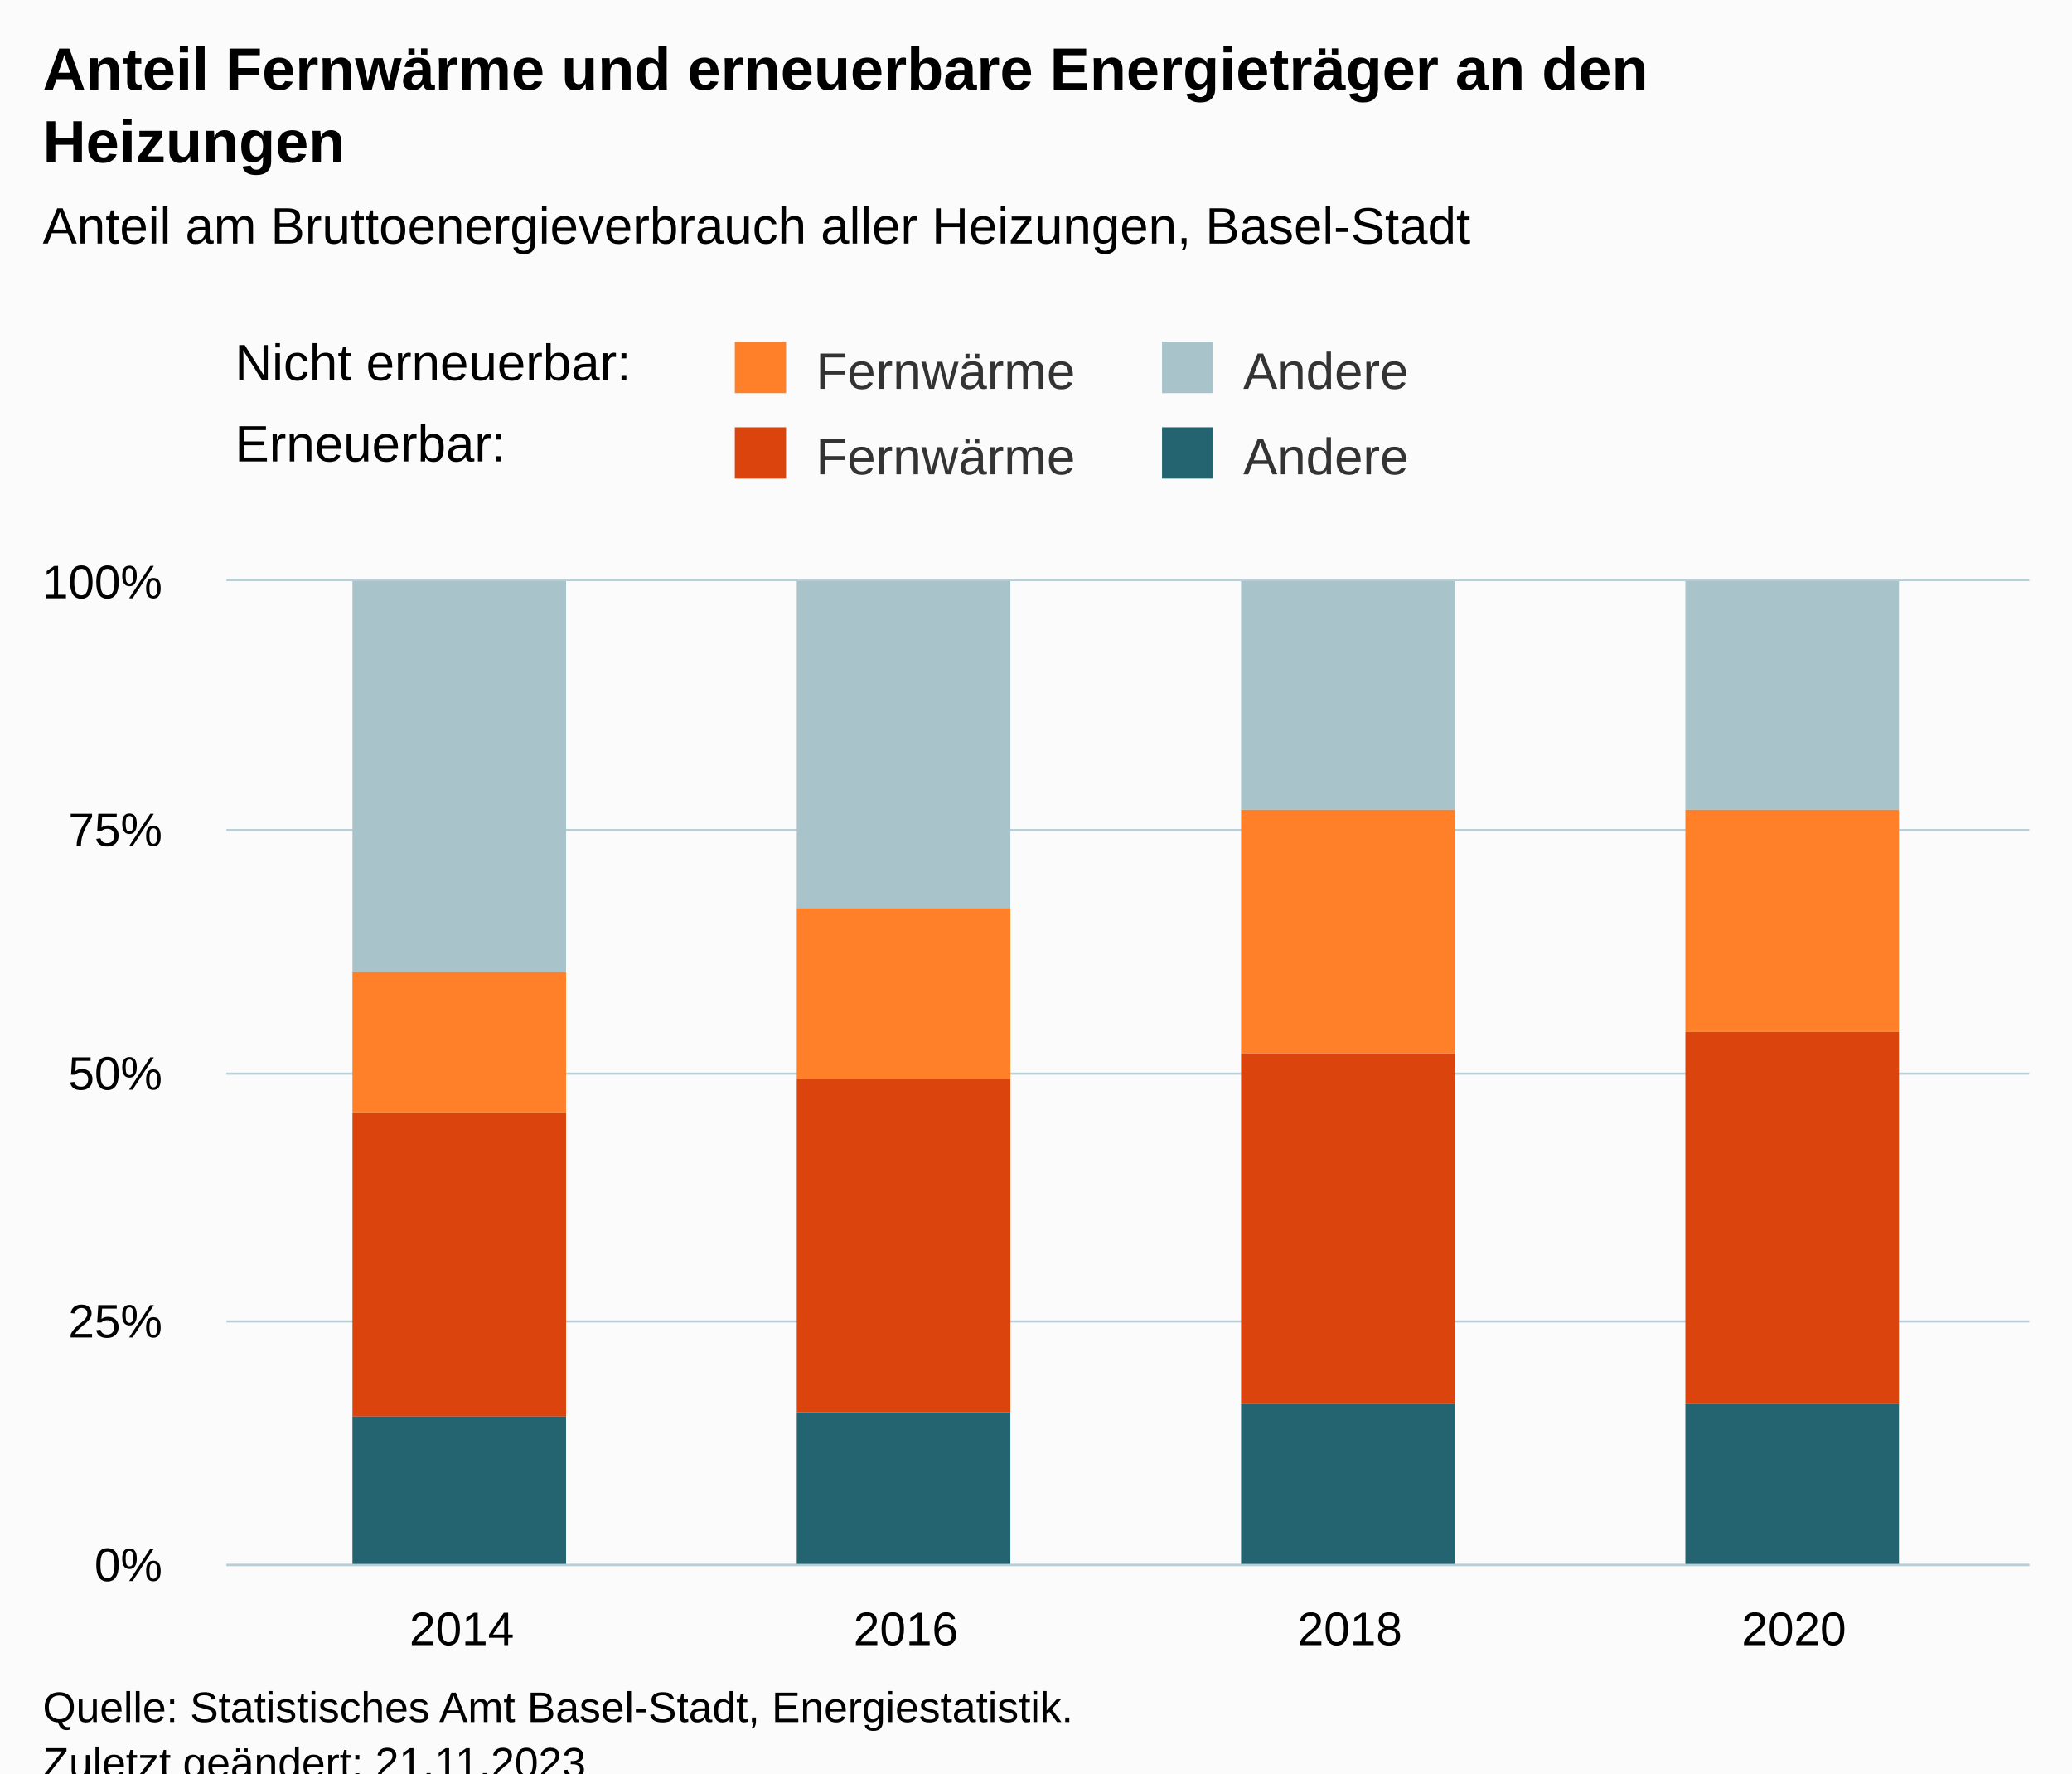
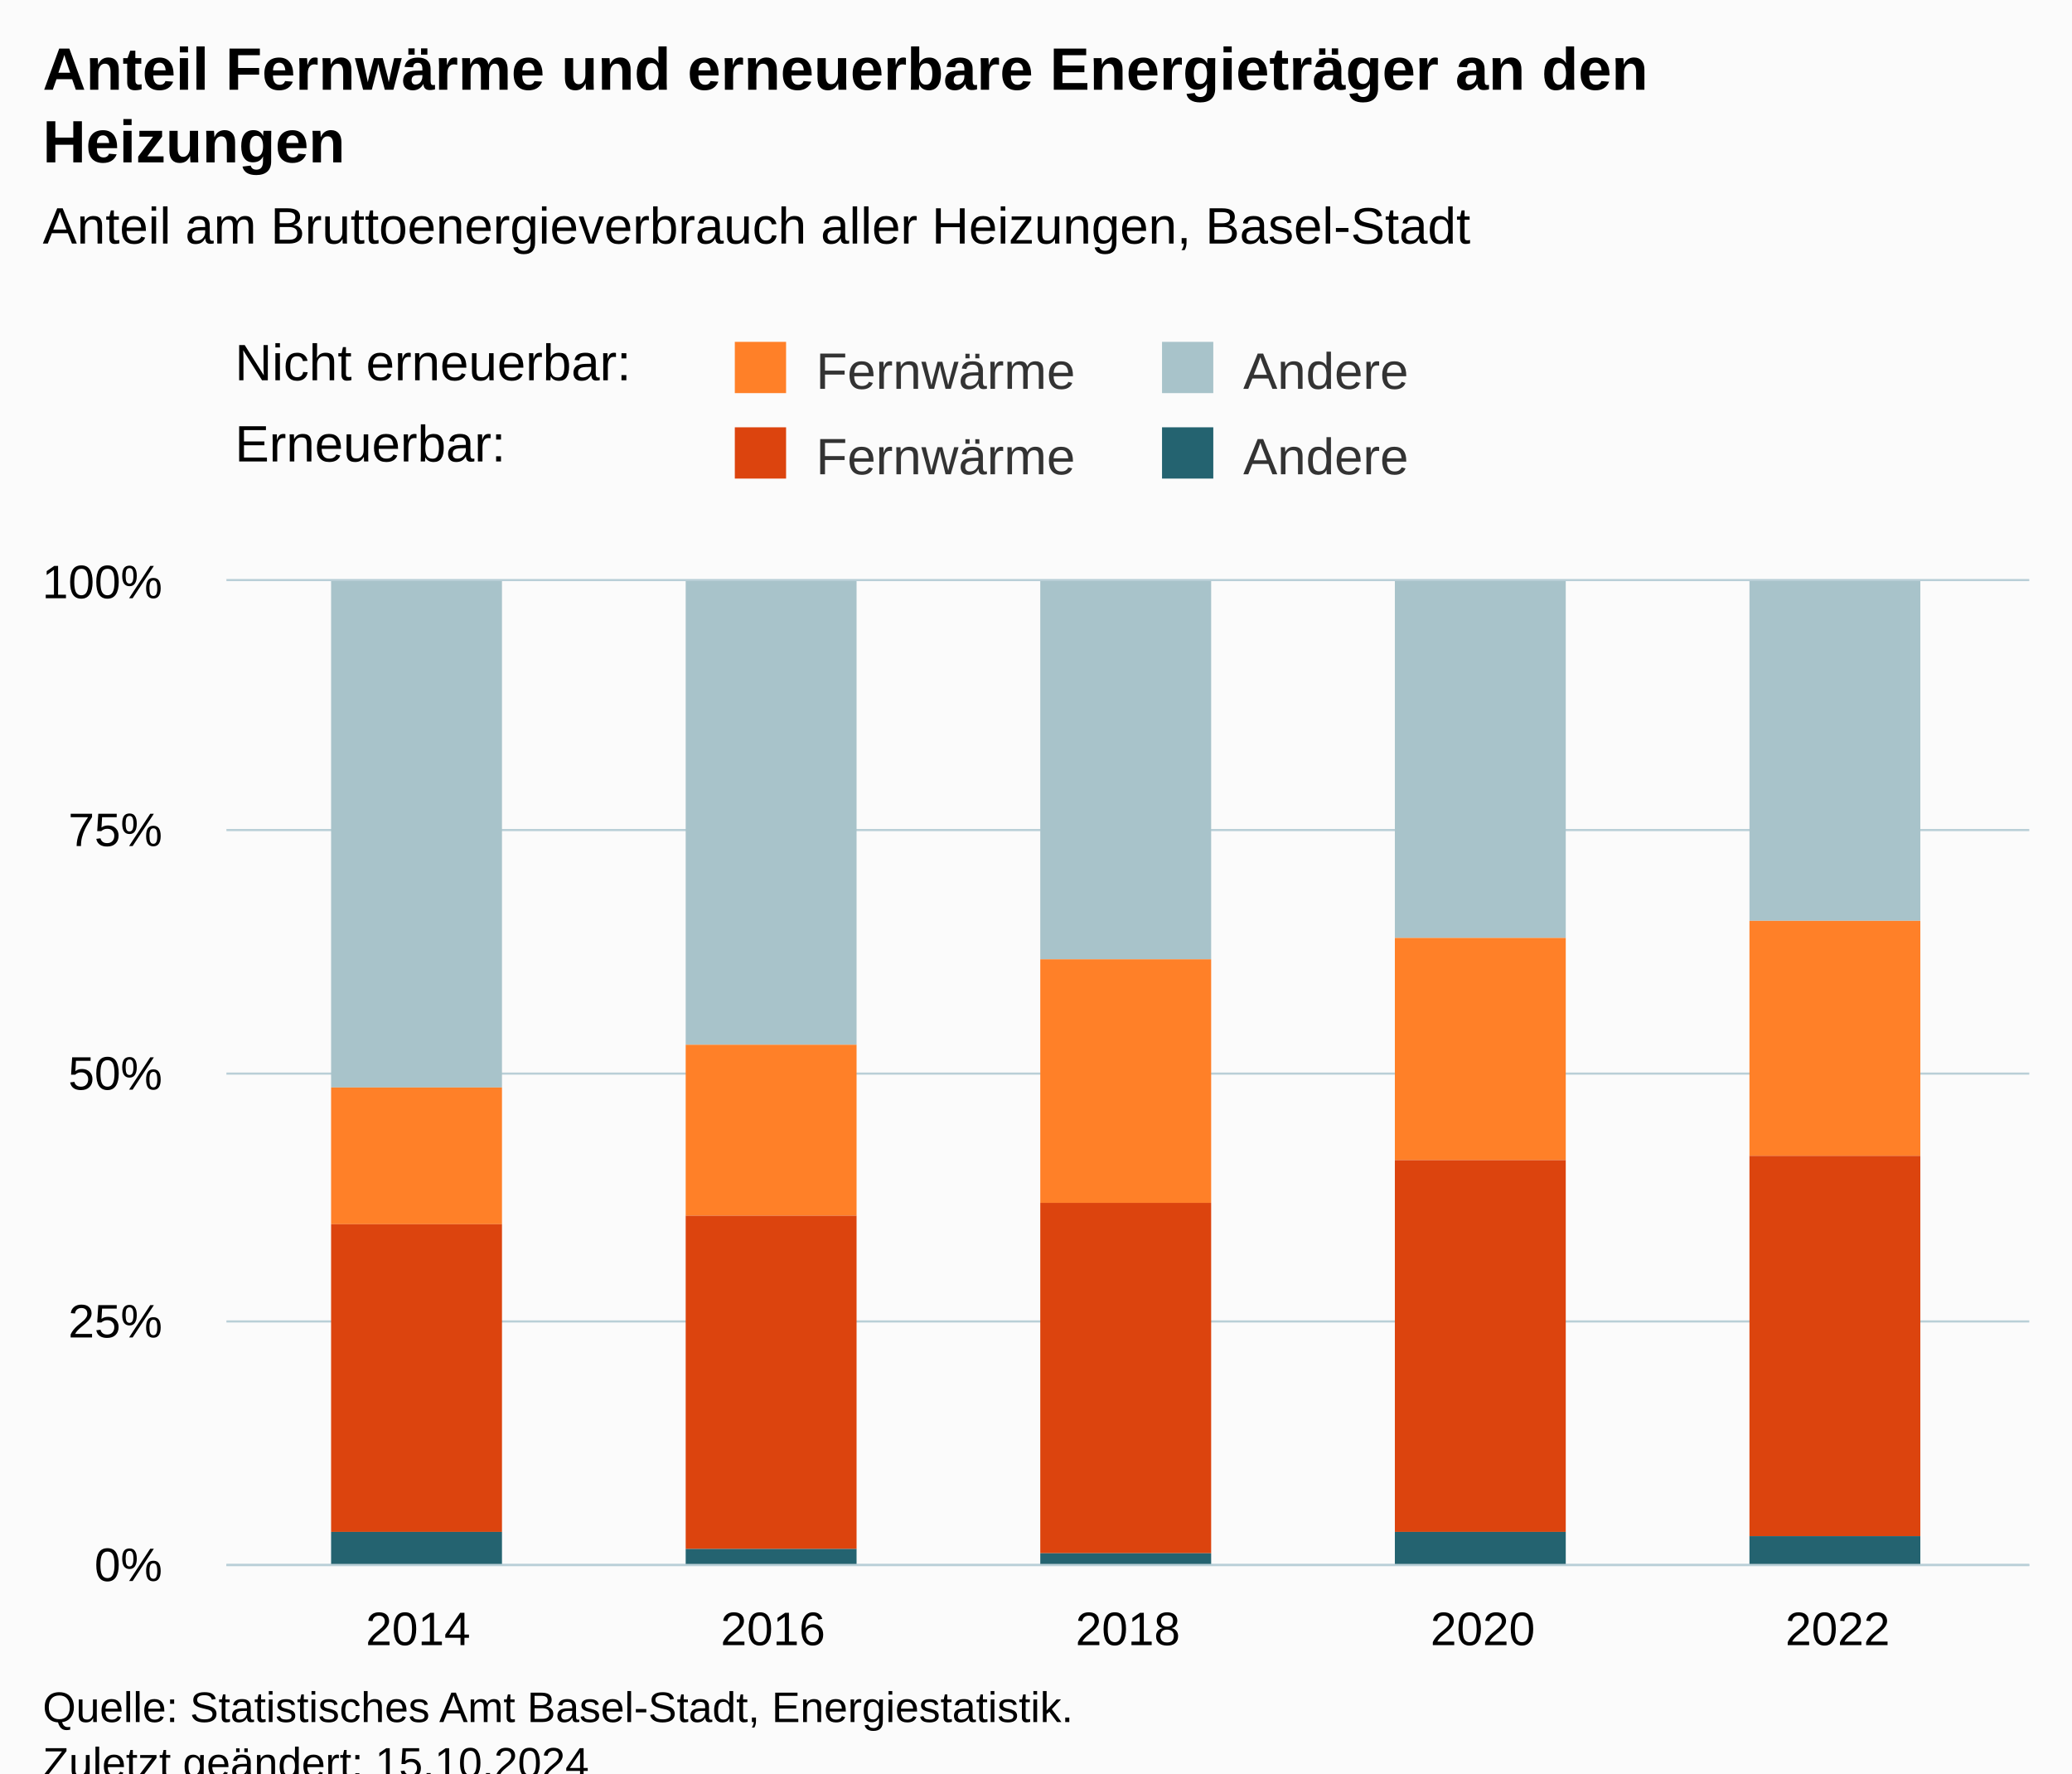
<svg xmlns="http://www.w3.org/2000/svg" version="1.1" class="highcharts-root" style="font-family:Arial;font-size:12px;" viewBox="0 0 485 415">
  <defs>
-     <clipPath id="highcharts-dyoocsw-23-">
+     <clipPath id="highcharts-m7suizl-27-">
      <rect x="0" y="0" width="422" height="230" fill="none" />
    </clipPath>
-     <clipPath id="highcharts-dyoocsw-28-">
+     <clipPath id="highcharts-m7suizl-33-">
      <rect x="0" y="0" width="422" height="230" fill="none" />
    </clipPath>
-     <clipPath id="highcharts-dyoocsw-41-">
+     <clipPath id="highcharts-m7suizl-49-">
      <rect x="53" y="136" width="422" height="230" fill="none" />
    </clipPath>
  </defs>
  <rect fill="#fbfbfb" class="highcharts-background" x="0" y="0" width="485" height="428" rx="0" ry="0" />
  <rect fill="none" class="highcharts-plot-background" x="53" y="136" width="422" height="230" />
  <g class="highcharts-pane-group" data-z-index="0" />
  <g class="highcharts-grid highcharts-xaxis-grid" data-z-index="1">
-     <path fill="none" data-z-index="1" class="highcharts-grid-line" d="M 107.5 136 L 107.5 366" opacity="1" />
-     <path fill="none" data-z-index="1" class="highcharts-grid-line" d="M 211.5 136 L 211.5 366" opacity="1" />
-     <path fill="none" data-z-index="1" class="highcharts-grid-line" d="M 315.5 136 L 315.5 366" opacity="1" />
-     <path fill="none" data-z-index="1" class="highcharts-grid-line" d="M 419.5 136 L 419.5 366" opacity="1" />
+     <path fill="none" data-z-index="1" class="highcharts-grid-line" d="M 97.5 136 L 97.5 366" opacity="1" />
+     <path fill="none" data-z-index="1" class="highcharts-grid-line" d="M 180.5 136 L 180.5 366" opacity="1" />
+     <path fill="none" data-z-index="1" class="highcharts-grid-line" d="M 263.5 136 L 263.5 366" opacity="1" />
+     <path fill="none" data-z-index="1" class="highcharts-grid-line" d="M 346.5 136 L 346.5 366" opacity="1" />
+     <path fill="none" data-z-index="1" class="highcharts-grid-line" d="M 429.5 136 L 429.5 366" opacity="1" />
  </g>
  <g class="highcharts-grid highcharts-yaxis-grid" data-z-index="1">
    <path fill="none" stroke="#B9CFD7" stroke-width="0.5" data-z-index="1" class="highcharts-grid-line" d="M 53 366.25 L 475 366.25" opacity="1" />
    <path fill="none" stroke="#B9CFD7" stroke-width="0.5" data-z-index="1" class="highcharts-grid-line" d="M 53 309.25 L 475 309.25" opacity="1" />
    <path fill="none" stroke="#B9CFD7" stroke-width="0.5" data-z-index="1" class="highcharts-grid-line" d="M 53 251.25 L 475 251.25" opacity="1" />
    <path fill="none" stroke="#B9CFD7" stroke-width="0.5" data-z-index="1" class="highcharts-grid-line" d="M 53 194.25 L 475 194.25" opacity="1" />
    <path fill="none" stroke="#B9CFD7" stroke-width="0.5" data-z-index="1" class="highcharts-grid-line" d="M 53 135.75 L 475 135.75" opacity="1" />
  </g>
  <rect fill="none" class="highcharts-plot-border" data-z-index="1" x="53" y="136" width="422" height="230" />
  <g class="highcharts-axis highcharts-xaxis" data-z-index="2">
    <path fill="none" class="highcharts-axis-line" stroke="#B9CFD7" stroke-width="0.5" data-z-index="7" d="M 53 366.25 L 475 366.25" />
  </g>
  <g class="highcharts-axis highcharts-yaxis" data-z-index="2">
    <path fill="none" class="highcharts-axis-line" data-z-index="7" d="M 53 136 L 53 366" />
  </g>
  <g class="highcharts-series-group" data-z-index="3">
-     <g class="highcharts-series highcharts-series-0 highcharts-column-series" data-z-index="0.1" opacity="1" transform="translate(53,136) scale(1 1)" clip-path="url(#highcharts-dyoocsw-28-)">
-       <rect x="29.5" y="-0.5" width="50" height="92" fill="#a8c3ca" stroke="#ffffff" stroke-width="1e-7" opacity="1" class="highcharts-point" />
-       <rect x="133.5" y="-0.5" width="50" height="77" fill="#a8c3ca" stroke="#ffffff" stroke-width="1e-7" opacity="1" class="highcharts-point" />
-       <rect x="237.5" y="-0.5" width="50" height="54" fill="#a8c3ca" stroke="#ffffff" stroke-width="1e-7" opacity="1" class="highcharts-point" />
-       <rect x="341.5" y="-0.5" width="50" height="54" fill="#a8c3ca" stroke="#ffffff" stroke-width="1e-7" opacity="1" class="highcharts-point" />
+     <g class="highcharts-series highcharts-series-0 highcharts-column-series" data-z-index="0.1" opacity="1" transform="translate(53,136) scale(1 1)" clip-path="url(#highcharts-m7suizl-33-)">
+       <rect x="24.5" y="-0.5" width="40" height="119" fill="#a8c3ca" stroke="#ffffff" stroke-width="1e-7" opacity="1" class="highcharts-point" />
+       <rect x="107.5" y="-0.5" width="40" height="109" fill="#a8c3ca" stroke="#ffffff" stroke-width="1e-7" opacity="1" class="highcharts-point" />
+       <rect x="190.5" y="-0.5" width="40" height="89" fill="#a8c3ca" stroke="#ffffff" stroke-width="1e-7" opacity="1" class="highcharts-point" />
+       <rect x="273.5" y="-0.5" width="40" height="84" fill="#a8c3ca" stroke="#ffffff" stroke-width="1e-7" opacity="1" class="highcharts-point" />
+       <rect x="356.5" y="-0.5" width="40" height="80" fill="#a8c3ca" stroke="#ffffff" stroke-width="1e-7" opacity="1" class="highcharts-point" />
    </g>
    <g class="highcharts-markers highcharts-series-0 highcharts-column-series" data-z-index="0.1" opacity="1" transform="translate(53,136) scale(1 1)" clip-path="none" />
-     <g class="highcharts-series highcharts-series-1 highcharts-column-series" data-z-index="0.1" opacity="1" transform="translate(53,136) scale(1 1)" clip-path="url(#highcharts-dyoocsw-28-)">
-       <rect x="29.5" y="91.5" width="50" height="33" fill="#ff8028" stroke="#ffffff" stroke-width="1e-7" opacity="1" class="highcharts-point" />
-       <rect x="133.5" y="76.5" width="50" height="40" fill="#ff8028" stroke="#ffffff" stroke-width="1e-7" opacity="1" class="highcharts-point" />
-       <rect x="237.5" y="53.5" width="50" height="57" fill="#ff8028" stroke="#ffffff" stroke-width="1e-7" opacity="1" class="highcharts-point" />
-       <rect x="341.5" y="53.5" width="50" height="52" fill="#ff8028" stroke="#ffffff" stroke-width="1e-7" opacity="1" class="highcharts-point" />
+     <g class="highcharts-series highcharts-series-1 highcharts-column-series" data-z-index="0.1" opacity="1" transform="translate(53,136) scale(1 1)" clip-path="url(#highcharts-m7suizl-33-)">
+       <rect x="24.5" y="118.5" width="40" height="32" fill="#ff8028" stroke="#ffffff" stroke-width="1e-7" opacity="1" class="highcharts-point" />
+       <rect x="107.5" y="108.5" width="40" height="40" fill="#ff8028" stroke="#ffffff" stroke-width="1e-7" opacity="1" class="highcharts-point" />
+       <rect x="190.5" y="88.5" width="40" height="57" fill="#ff8028" stroke="#ffffff" stroke-width="1e-7" opacity="1" class="highcharts-point" />
+       <rect x="273.5" y="83.5" width="40" height="52" fill="#ff8028" stroke="#ffffff" stroke-width="1e-7" opacity="1" class="highcharts-point" />
+       <rect x="356.5" y="79.5" width="40" height="55" fill="#ff8028" stroke="#ffffff" stroke-width="1e-7" opacity="1" class="highcharts-point" />
    </g>
    <g class="highcharts-markers highcharts-series-1 highcharts-column-series" data-z-index="0.1" opacity="1" transform="translate(53,136) scale(1 1)" clip-path="none" />
-     <g class="highcharts-series highcharts-series-2 highcharts-column-series" data-z-index="0.1" opacity="1" transform="translate(53,136) scale(1 1)" clip-path="url(#highcharts-dyoocsw-28-)">
-       <rect x="29.5" y="124.5" width="50" height="71" fill="#dc440e" stroke="#ffffff" stroke-width="1e-7" opacity="1" class="highcharts-point" />
-       <rect x="133.5" y="116.5" width="50" height="78" fill="#dc440e" stroke="#ffffff" stroke-width="1e-7" opacity="1" class="highcharts-point" />
-       <rect x="237.5" y="110.5" width="50" height="82" fill="#dc440e" stroke="#ffffff" stroke-width="1e-7" opacity="1" class="highcharts-point" />
-       <rect x="341.5" y="105.5" width="50" height="87" fill="#dc440e" stroke="#ffffff" stroke-width="1e-7" opacity="1" class="highcharts-point" />
+     <g class="highcharts-series highcharts-series-2 highcharts-column-series" data-z-index="0.1" opacity="1" transform="translate(53,136) scale(1 1)" clip-path="url(#highcharts-m7suizl-33-)">
+       <rect x="24.5" y="150.5" width="40" height="72" fill="#dc440e" stroke="#ffffff" stroke-width="1e-7" opacity="1" class="highcharts-point" />
+       <rect x="107.5" y="148.5" width="40" height="78" fill="#dc440e" stroke="#ffffff" stroke-width="1e-7" opacity="1" class="highcharts-point" />
+       <rect x="190.5" y="145.5" width="40" height="82" fill="#dc440e" stroke="#ffffff" stroke-width="1e-7" opacity="1" class="highcharts-point" />
+       <rect x="273.5" y="135.5" width="40" height="87" fill="#dc440e" stroke="#ffffff" stroke-width="1e-7" opacity="1" class="highcharts-point" />
+       <rect x="356.5" y="134.5" width="40" height="89" fill="#dc440e" stroke="#ffffff" stroke-width="1e-7" opacity="1" class="highcharts-point" />
    </g>
    <g class="highcharts-markers highcharts-series-2 highcharts-column-series" data-z-index="0.1" opacity="1" transform="translate(53,136) scale(1 1)" clip-path="none" />
-     <g class="highcharts-series highcharts-series-3 highcharts-column-series" data-z-index="0.1" opacity="1" transform="translate(53,136) scale(1 1)" clip-path="url(#highcharts-dyoocsw-28-)">
-       <rect x="29.5" y="195.5" width="50" height="35" fill="#246370" stroke="#ffffff" stroke-width="1e-7" opacity="1" class="highcharts-point" />
-       <rect x="133.5" y="194.5" width="50" height="36" fill="#246370" stroke="#ffffff" stroke-width="1e-7" opacity="1" class="highcharts-point" />
-       <rect x="237.5" y="192.5" width="50" height="38" fill="#246370" stroke="#ffffff" stroke-width="1e-7" opacity="1" class="highcharts-point" />
-       <rect x="341.5" y="192.5" width="50" height="38" fill="#246370" stroke="#ffffff" stroke-width="1e-7" opacity="1" class="highcharts-point" />
+     <g class="highcharts-series highcharts-series-3 highcharts-column-series" data-z-index="0.1" opacity="1" transform="translate(53,136) scale(1 1)" clip-path="url(#highcharts-m7suizl-33-)">
+       <rect x="24.5" y="222.5" width="40" height="8" fill="#246370" stroke="#ffffff" stroke-width="1e-7" opacity="1" class="highcharts-point" />
+       <rect x="107.5" y="226.5" width="40" height="4" fill="#246370" stroke="#ffffff" stroke-width="1e-7" opacity="1" class="highcharts-point" />
+       <rect x="190.5" y="227.5" width="40" height="3" fill="#246370" stroke="#ffffff" stroke-width="1e-7" opacity="1" class="highcharts-point" />
+       <rect x="273.5" y="222.5" width="40" height="8" fill="#246370" stroke="#ffffff" stroke-width="1e-7" opacity="1" class="highcharts-point" />
+       <rect x="356.5" y="223.5" width="40" height="7" fill="#246370" stroke="#ffffff" stroke-width="1e-7" opacity="1" class="highcharts-point" />
    </g>
    <g class="highcharts-markers highcharts-series-3 highcharts-column-series" data-z-index="0.1" opacity="1" transform="translate(53,136) scale(1 1)" clip-path="none" />
  </g>
  <text x="10" text-anchor="start" class="highcharts-title" data-z-index="4" style="color:#000000;font-size:14px;font-weight:bold;fill:#000000;" y="21">
    <tspan>Anteil Fernwärme und erneuerbare Energieträger an den</tspan>
    <tspan dy="17" x="10">Heizungen</tspan>
  </text>
  <text x="10" text-anchor="start" class="highcharts-subtitle" data-z-index="4" style="color:#000000;font-size:12px;font-weight:normal;fill:#000000;" y="57">
    <tspan>Anteil am Bruttoenergieverbrauch aller Heizungen, Basel-Stadt</tspan>
  </text>
  <text x="10" text-anchor="start" class="highcharts-caption" data-z-index="4" style="color:#666666;fill:#666666;" y="400" />
  <g class="highcharts-legend" data-z-index="7" transform="translate(162,33)">
    <rect fill="none" class="highcharts-legend-box" rx="0" ry="0" x="0" y="0" width="258" height="91" visibility="visible" />
    <g data-z-index="1" transform="translate(0,40)">
      <g>
        <g class="highcharts-legend-item highcharts-column-series highcharts-color-undefined highcharts-series-1" data-z-index="1" transform="translate(8,3)">
          <text x="21" style="color:#333333;cursor:pointer;font-size:12px;font-weight:normal;white-space:nowrap;fill:#333333;" text-anchor="start" data-z-index="2" y="15">
            <tspan>Fernwärme</tspan>
          </text>
          <rect x="2" y="4" width="12" height="12" fill="#ff8028" class="highcharts-point" data-z-index="3" />
        </g>
        <g class="highcharts-legend-item highcharts-column-series highcharts-color-undefined highcharts-series-0" data-z-index="1" transform="translate(108,3)">
          <text x="21" y="15" style="color:#333333;cursor:pointer;font-size:12px;font-weight:normal;white-space:nowrap;fill:#333333;" text-anchor="start" data-z-index="2">
            <tspan>Andere</tspan>
          </text>
          <rect x="2" y="4" width="12" height="12" fill="#a8c3ca" class="highcharts-point" data-z-index="3" />
        </g>
        <g class="highcharts-legend-item highcharts-column-series highcharts-color-undefined highcharts-series-2" data-z-index="1" transform="translate(8,23)">
          <text x="21" y="15" style="color:#333333;cursor:pointer;font-size:12px;font-weight:normal;white-space:nowrap;fill:#333333;" text-anchor="start" data-z-index="2">
            <tspan>Fernwärme</tspan>
          </text>
          <rect x="2" y="4" width="12" height="12" fill="#dc440e" class="highcharts-point" data-z-index="3" />
        </g>
        <g class="highcharts-legend-item highcharts-column-series highcharts-color-undefined highcharts-series-3" data-z-index="1" transform="translate(108,23)">
          <text x="21" y="15" style="color:#333333;cursor:pointer;font-size:12px;font-weight:normal;white-space:nowrap;fill:#333333;" text-anchor="start" data-z-index="2">
            <tspan>Andere</tspan>
          </text>
          <rect x="2" y="4" width="12" height="12" fill="#246370" class="highcharts-point" data-z-index="3" />
        </g>
      </g>
    </g>
    <g class="highcharts-label highcharts-legend-title" data-z-index="1" transform="translate(-110,41)">
      <text x="3" data-z-index="1" style="font-weight:normal;line-height:19;" y="15">
        <tspan>Nicht erneuerbar:</tspan>
        <tspan x="3" dy="19">Erneuerbar:</tspan>
      </text>
    </g>
  </g>
  <g class="highcharts-axis-labels highcharts-xaxis-labels" data-z-index="7">
-     <text x="108.089" style="color:#000000;cursor:default;font-size:11px;fill:#000000;" text-anchor="middle" transform="translate(0,0)" y="385" opacity="1">2014</text>
-     <text x="212.03" style="color:#000000;cursor:default;font-size:11px;fill:#000000;" text-anchor="middle" transform="translate(0,0)" y="385" opacity="1">2016</text>
-     <text x="315.97" style="color:#000000;cursor:default;font-size:11px;fill:#000000;" text-anchor="middle" transform="translate(0,0)" y="385" opacity="1">2018</text>
-     <text x="419.911" style="color:#000000;cursor:default;font-size:11px;fill:#000000;" text-anchor="middle" transform="translate(0,0)" y="385" opacity="1">2020</text>
+     <text x="97.858" style="color:#000000;cursor:default;font-size:11px;fill:#000000;" text-anchor="middle" transform="translate(0,0)" y="385" opacity="1">2014</text>
+     <text x="180.929" style="color:#000000;cursor:default;font-size:11px;fill:#000000;" text-anchor="middle" transform="translate(0,0)" y="385" opacity="1">2016</text>
+     <text x="264" style="color:#000000;cursor:default;font-size:11px;fill:#000000;" text-anchor="middle" transform="translate(0,0)" y="385" opacity="1">2018</text>
+     <text x="347.071" style="color:#000000;cursor:default;font-size:11px;fill:#000000;" text-anchor="middle" transform="translate(0,0)" y="385" opacity="1">2020</text>
+     <text x="430.142" style="color:#000000;cursor:default;font-size:11px;fill:#000000;" text-anchor="middle" transform="translate(0,0)" y="385" opacity="1">2022</text>
  </g>
  <g class="highcharts-axis-labels highcharts-yaxis-labels" data-z-index="7">
    <text x="38" style="color:#000000;cursor:default;font-size:11px;fill:#000000;" text-anchor="end" transform="translate(0,0)" y="370" opacity="1">0%</text>
    <text x="38" style="color:#000000;cursor:default;font-size:11px;fill:#000000;" text-anchor="end" transform="translate(0,0)" y="313" opacity="1">25%</text>
    <text x="38" style="color:#000000;cursor:default;font-size:11px;fill:#000000;" text-anchor="end" transform="translate(0,0)" y="255" opacity="1">50%</text>
    <text x="38" style="color:#000000;cursor:default;font-size:11px;fill:#000000;" text-anchor="end" transform="translate(0,0)" y="198" opacity="1">75%</text>
    <text x="38" style="color:#000000;cursor:default;font-size:11px;fill:#000000;" text-anchor="end" transform="translate(0,0)" y="140" opacity="1">100%</text>
  </g>
  <text x="10" class="highcharts-credits" text-anchor="start" data-z-index="8" style="cursor:default;color:#000000;font-size:10px;fill:#000000;" y="403">
    <tspan>Quelle: Statistisches Amt Basel-Stadt, Energiestatistik.</tspan>
-     <tspan x="10" dy="13">Zuletzt geändert: 21.11.2023</tspan>
+     <tspan x="10" dy="13">Zuletzt geändert: 15.10.2024</tspan>
  </text>
-   <g class="highcharts-control-points" data-z-index="99" clip-path="url(#highcharts-dyoocsw-41-)" />
+   <g class="highcharts-control-points" data-z-index="99" clip-path="url(#highcharts-m7suizl-49-)" />
</svg>
